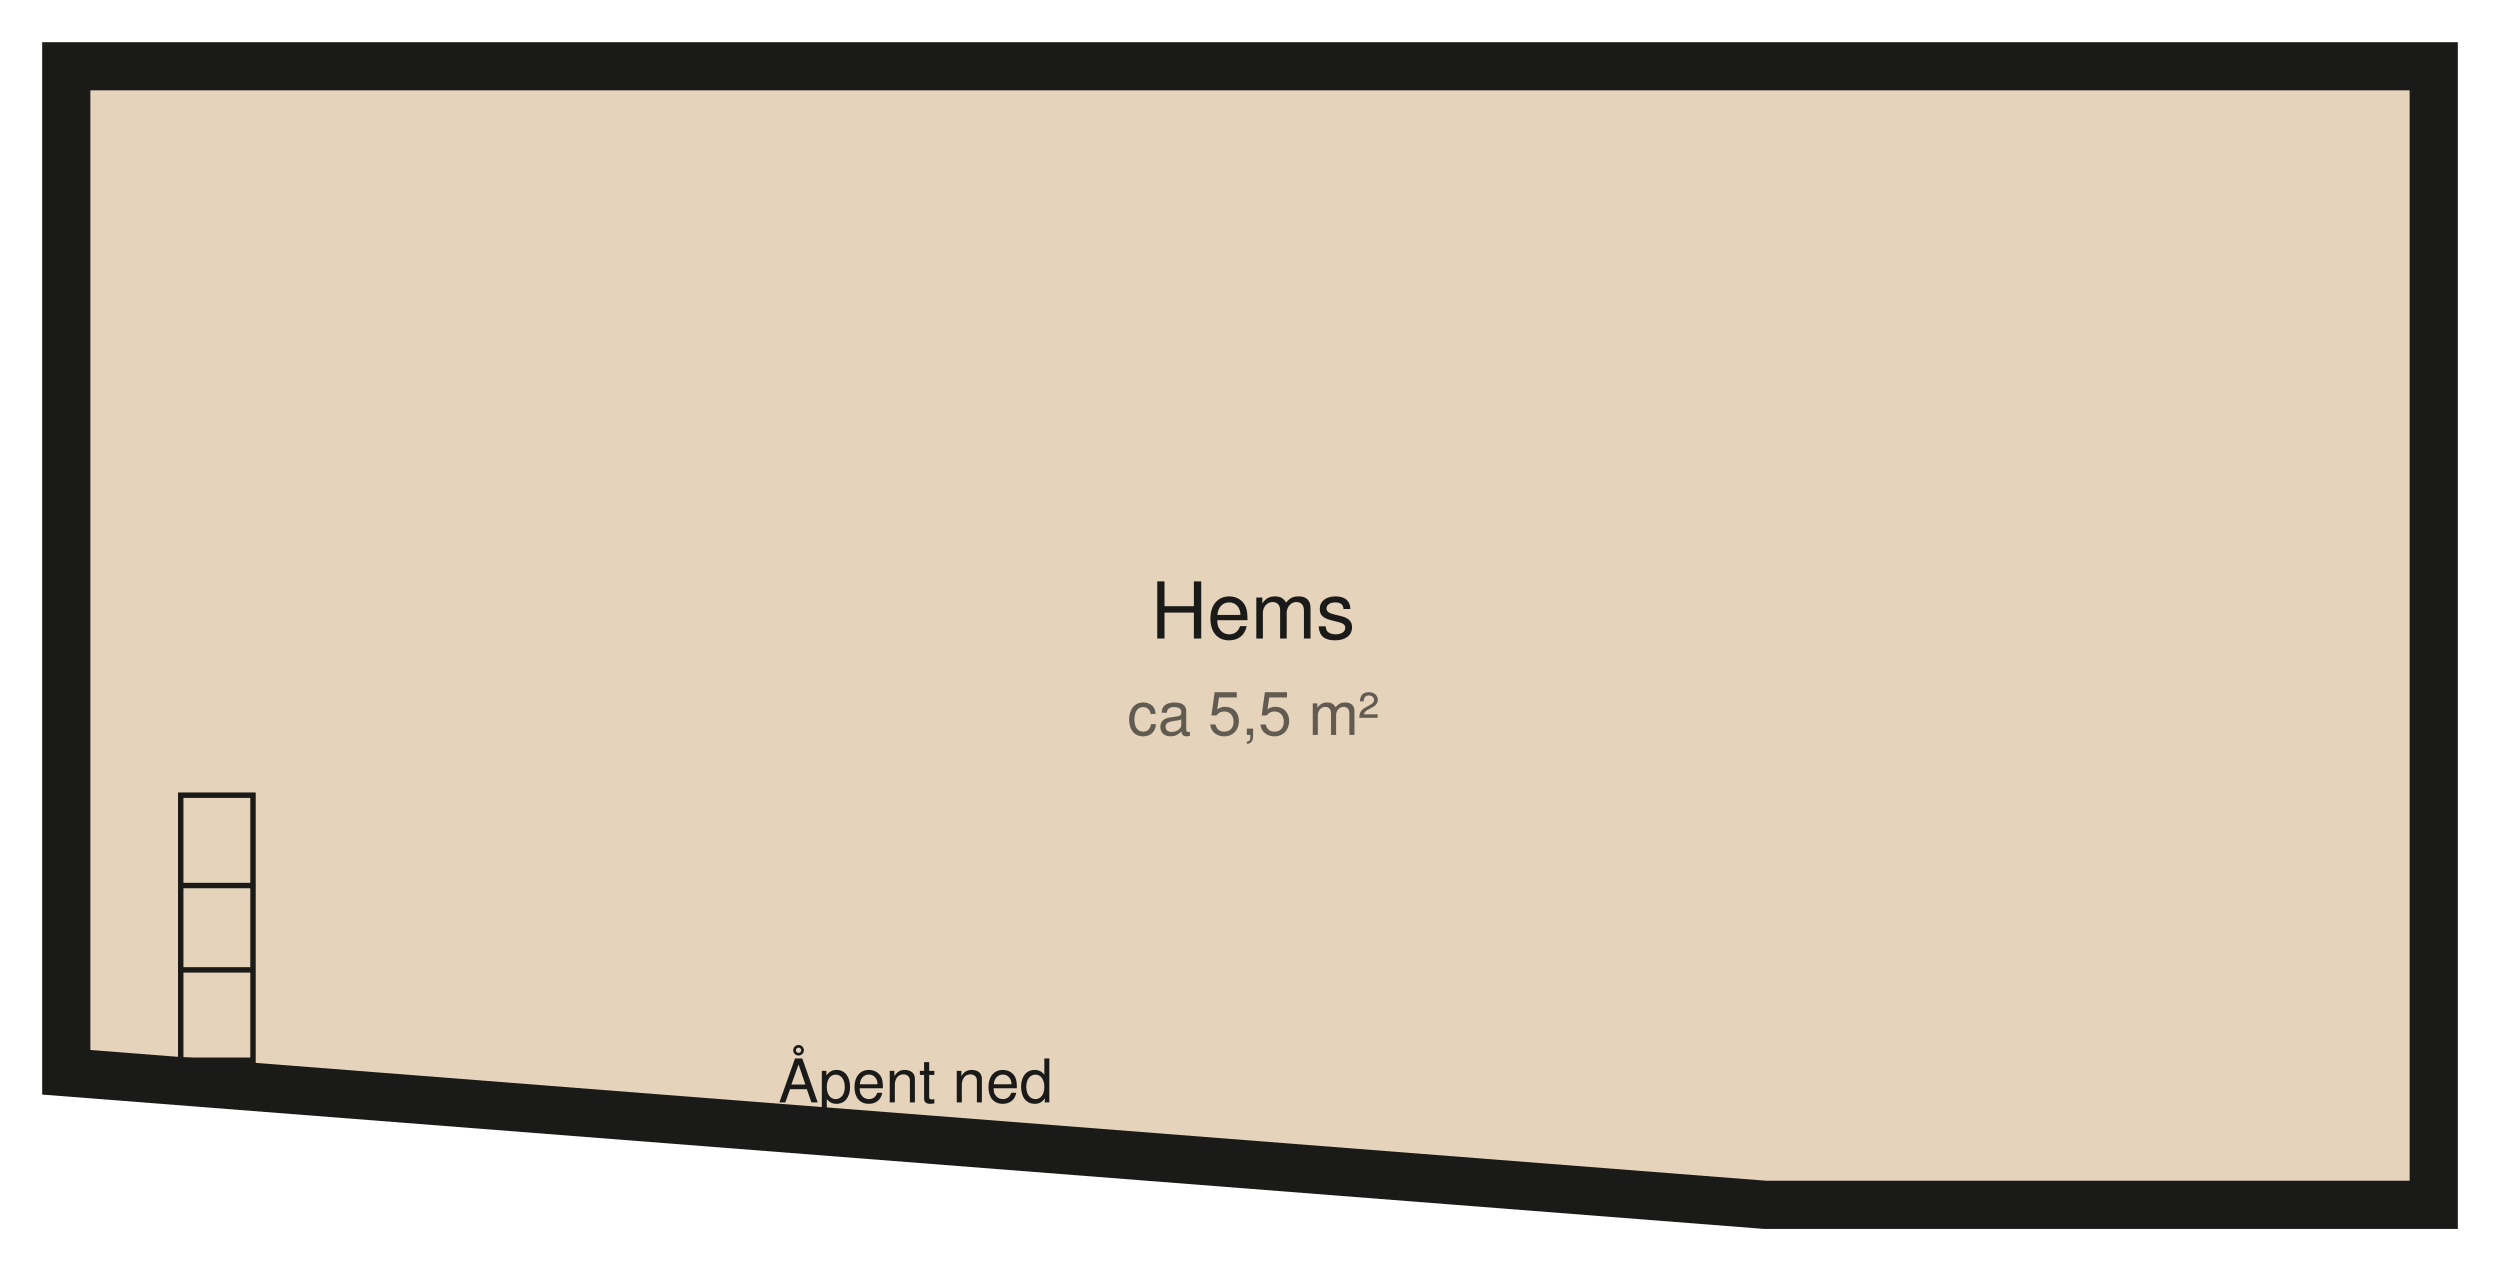
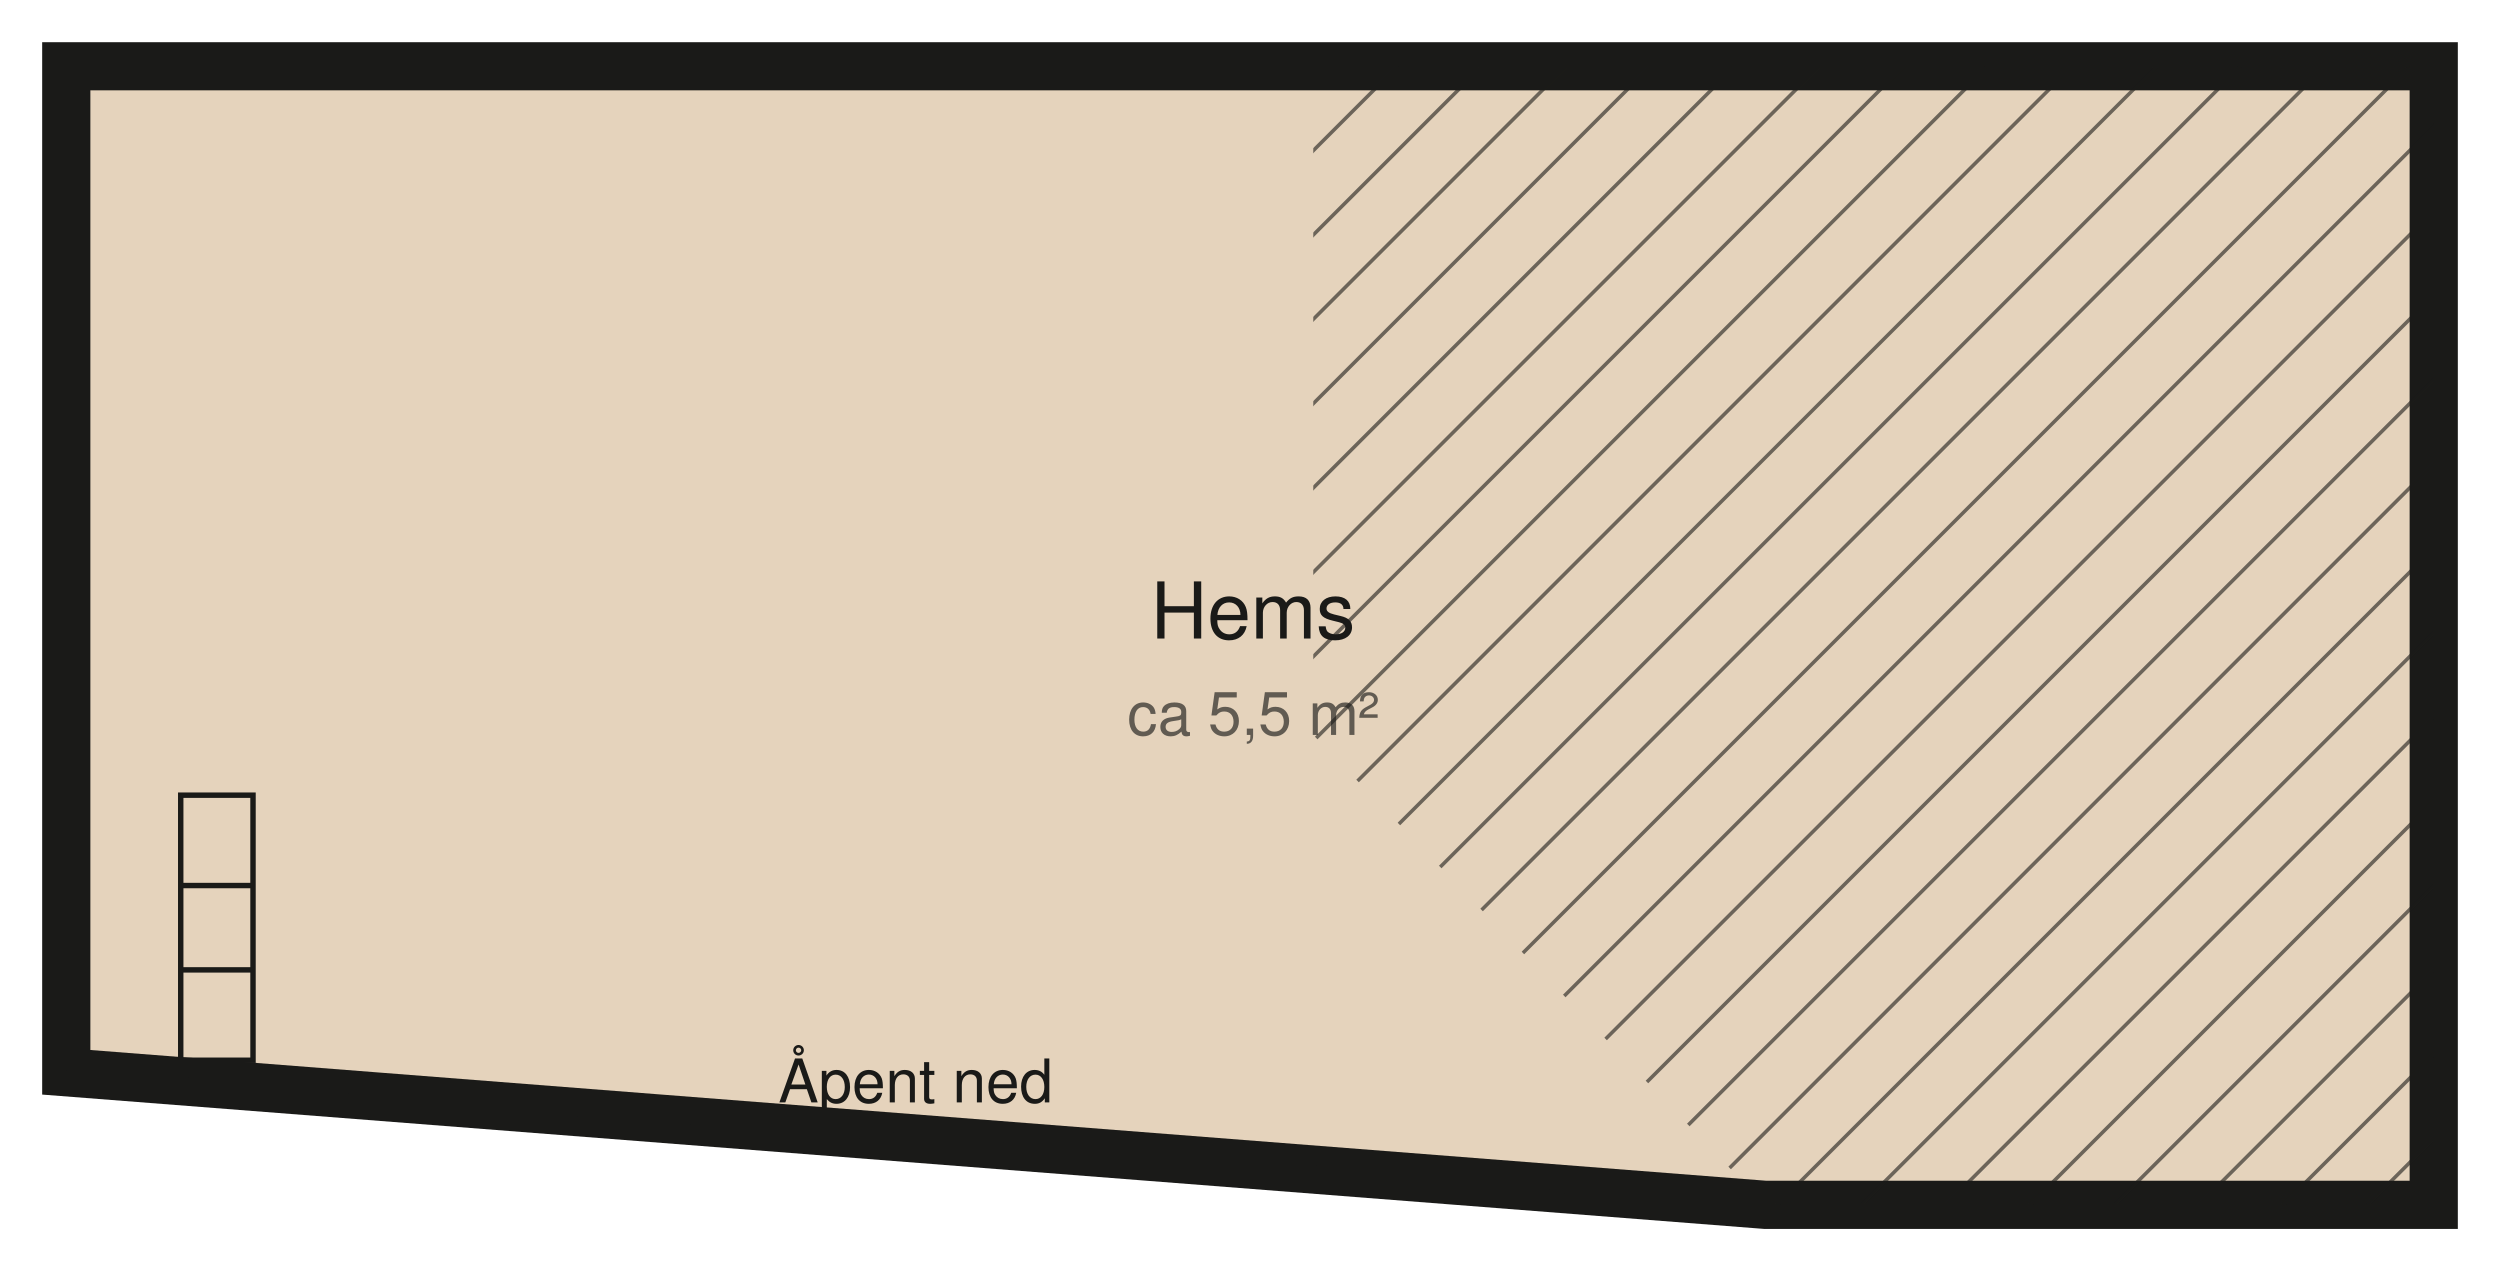
<svg xmlns="http://www.w3.org/2000/svg" viewBox="0 0 415 211">
  <polygon points="11,11 404,11 404,200 293,200 11,178" fill="#E5D3BC" />
  <polygon points="11,11 404,11 404,200 293,200 11,178" fill="none" stroke="#1A1A18" stroke-width="8" />
+   <clipPath id="skr">
+     <polygon points="218,11 404,11 404,200 293,200 218,122" />
+   </clipPath>
+   <g clip-path="url(#skr)" stroke="#1A1A18" stroke-width="0.6" opacity="0.6">
+     <line x1="29" y1="200" x2="218" y2="11" />
+     <line x1="43" y1="200" x2="232" y2="11" />
+     <line x1="57" y1="200" x2="246" y2="11" />
+     <line x1="71" y1="200" x2="260" y2="11" />
+     <line x1="85" y1="200" x2="274" y2="11" />
+     <line x1="99" y1="200" x2="288" y2="11" />
+     <line x1="113" y1="200" x2="302" y2="11" />
+     <line x1="127" y1="200" x2="316" y2="11" />
+     <line x1="141" y1="200" x2="330" y2="11" />
+     <line x1="155" y1="200" x2="344" y2="11" />
+     <line x1="169" y1="200" x2="358" y2="11" />
+     <line x1="183" y1="200" x2="372" y2="11" />
+     <line x1="197" y1="200" x2="386" y2="11" />
+     <line x1="211" y1="200" x2="400" y2="11" />
+     <line x1="225" y1="200" x2="414" y2="11" />
+     <line x1="239" y1="200" x2="428" y2="11" />
+     <line x1="253" y1="200" x2="442" y2="11" />
+     <line x1="267" y1="200" x2="456" y2="11" />
+     <line x1="281" y1="200" x2="470" y2="11" />
+     <line x1="295" y1="200" x2="484" y2="11" />
+     <line x1="309" y1="200" x2="498" y2="11" />
+     <line x1="323" y1="200" x2="512" y2="11" />
+     <line x1="337" y1="200" x2="526" y2="11" />
+     <line x1="351" y1="200" x2="540" y2="11" />
+     <line x1="365" y1="200" x2="554" y2="11" />
+     <line x1="379" y1="200" x2="568" y2="11" />
+     <line x1="393" y1="200" x2="582" y2="11" />
+   </g>
  <line x1="11" y1="178" x2="293" y2="200" stroke="#1A1A18" stroke-width="1.4" stroke-dasharray="8 5" />
  <text x="152" y="183" font-family="Helvetica" font-size="10" fill="#1A1A18" text-anchor="middle">Åpent ned</text>
  <rect x="30" y="132" width="12" height="44" fill="none" stroke="#1A1A18" stroke-width="0.9" />
  <line x1="30" y1="147" x2="42" y2="147" stroke="#1A1A18" stroke-width="0.9" />
  <line x1="30" y1="161" x2="42" y2="161" stroke="#1A1A18" stroke-width="0.9" />
  <g font-family="Helvetica" fill="#1A1A18" text-anchor="middle">
    <text x="208" y="106" font-size="13">Hems</text>
    <text x="208" y="122" font-size="10" opacity="0.65">ca 5,5 m²</text>
  </g>
</svg>
